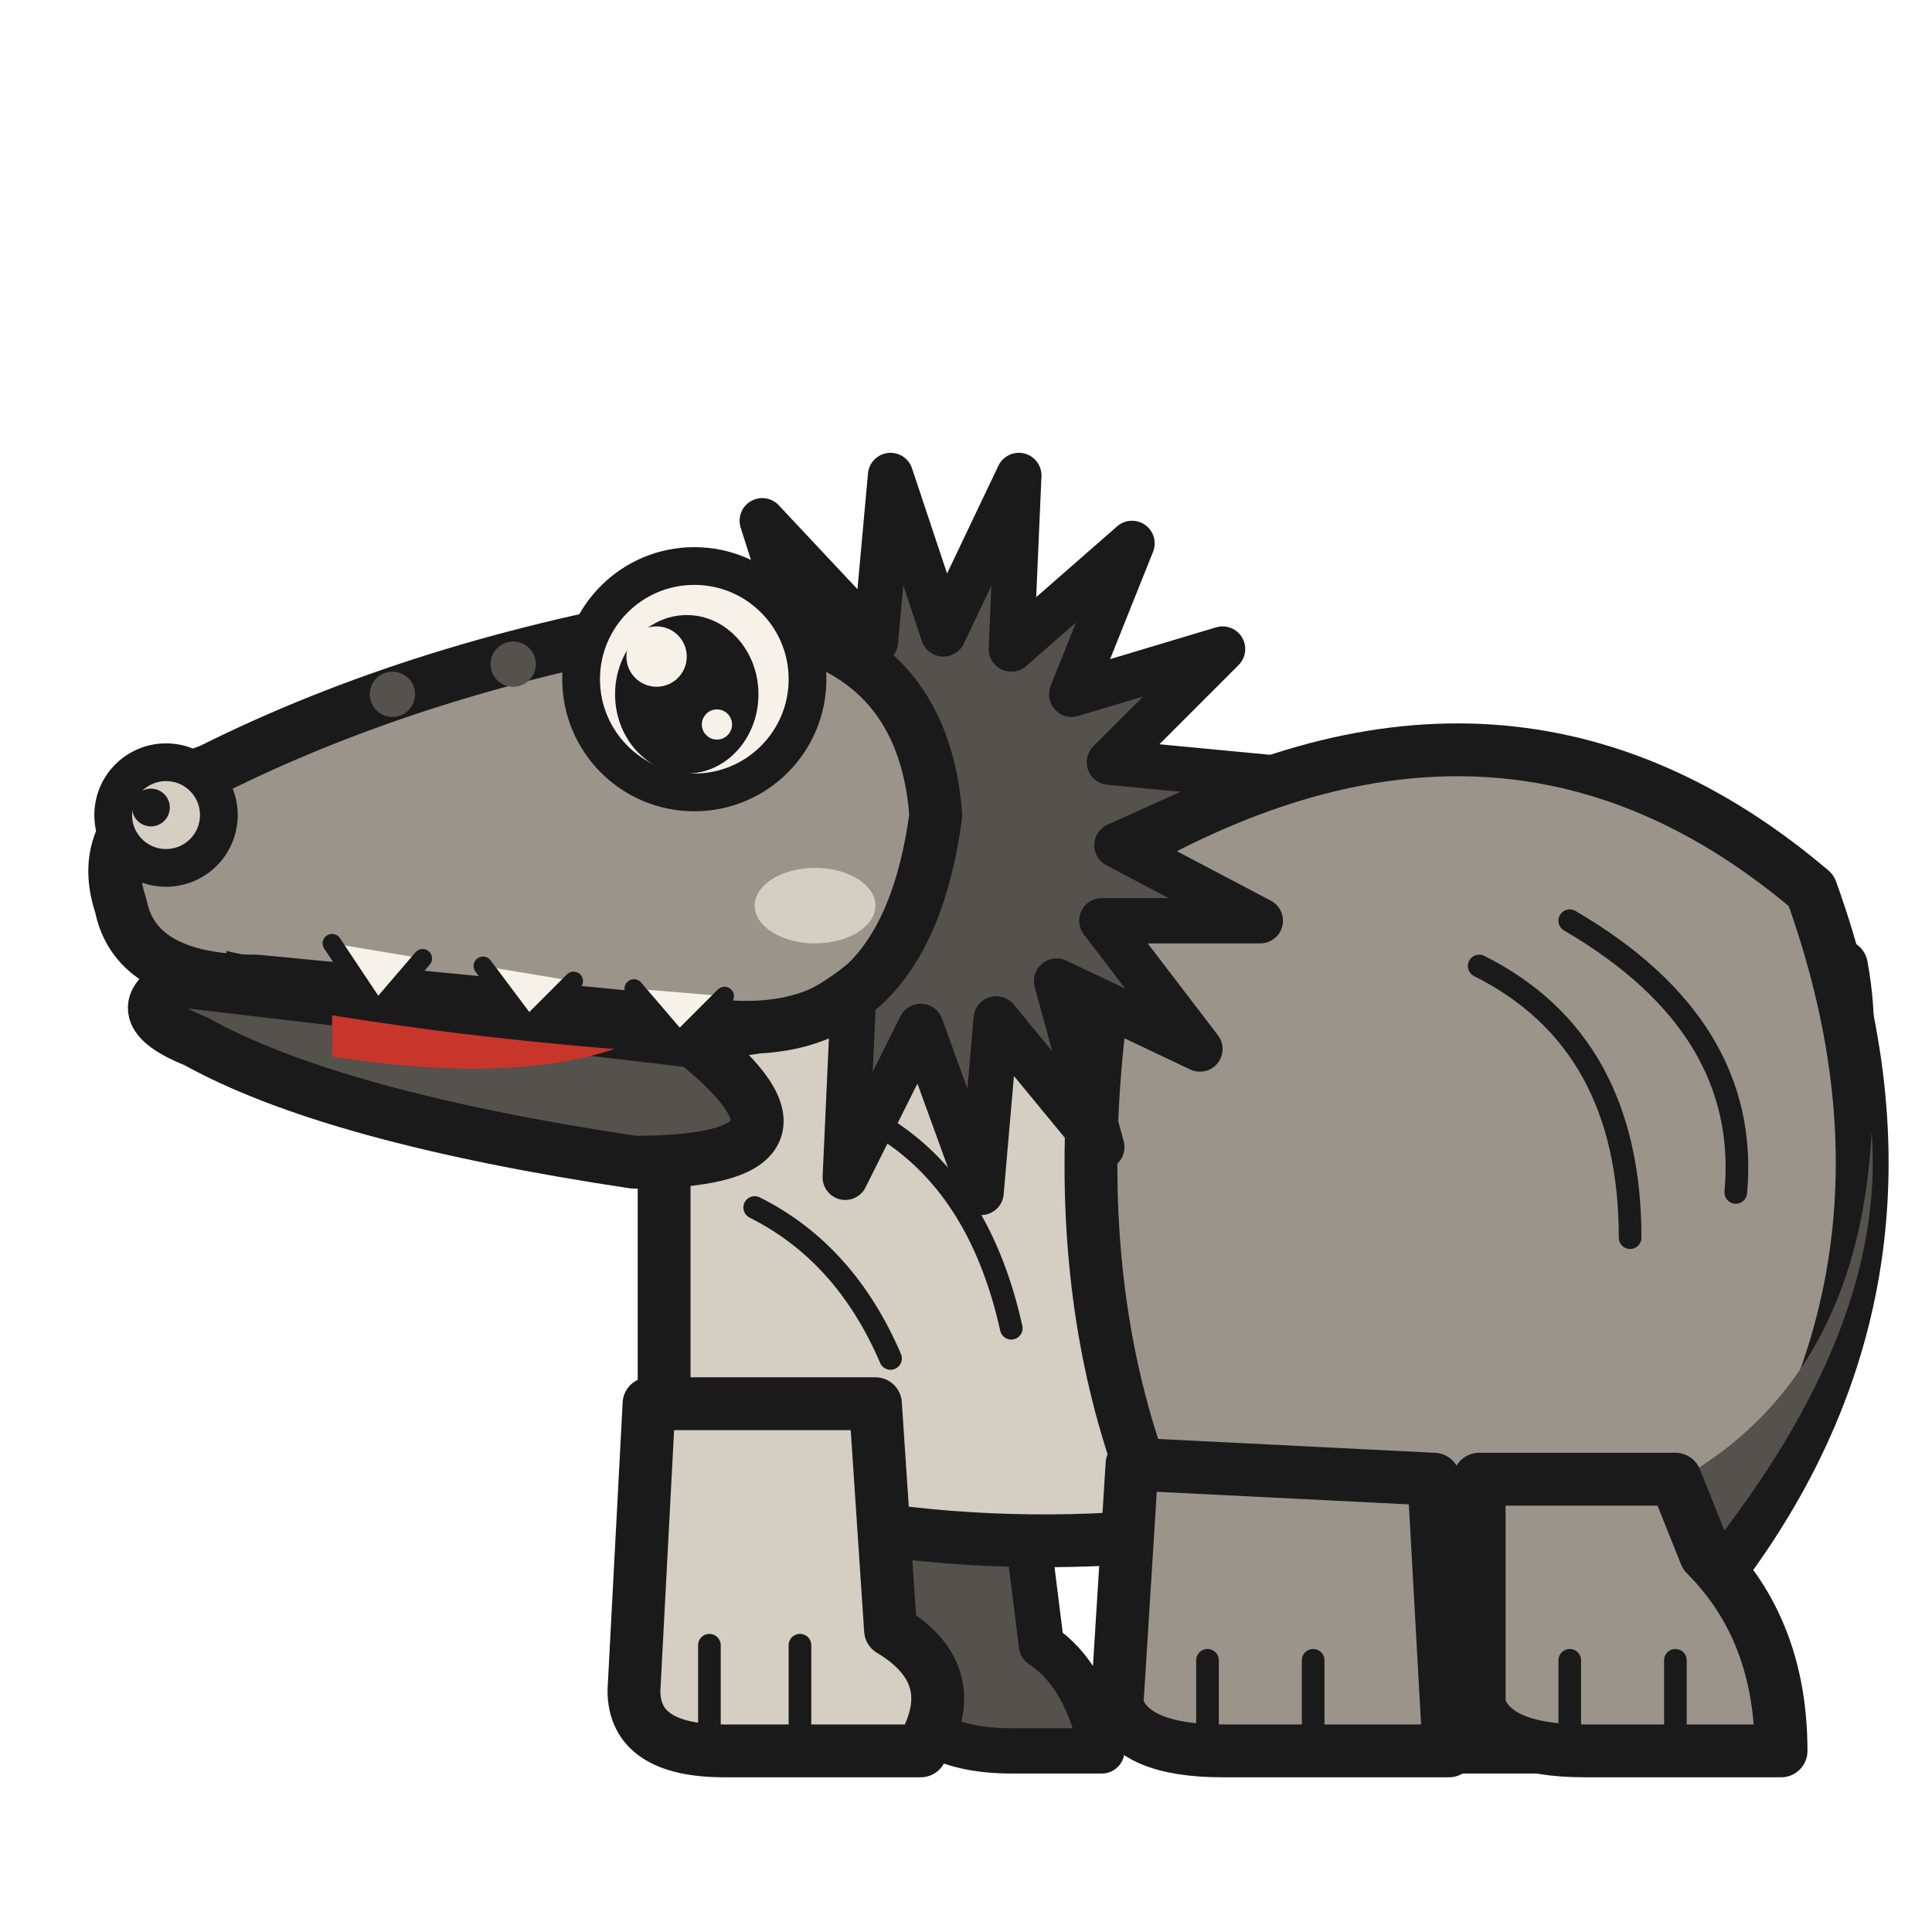
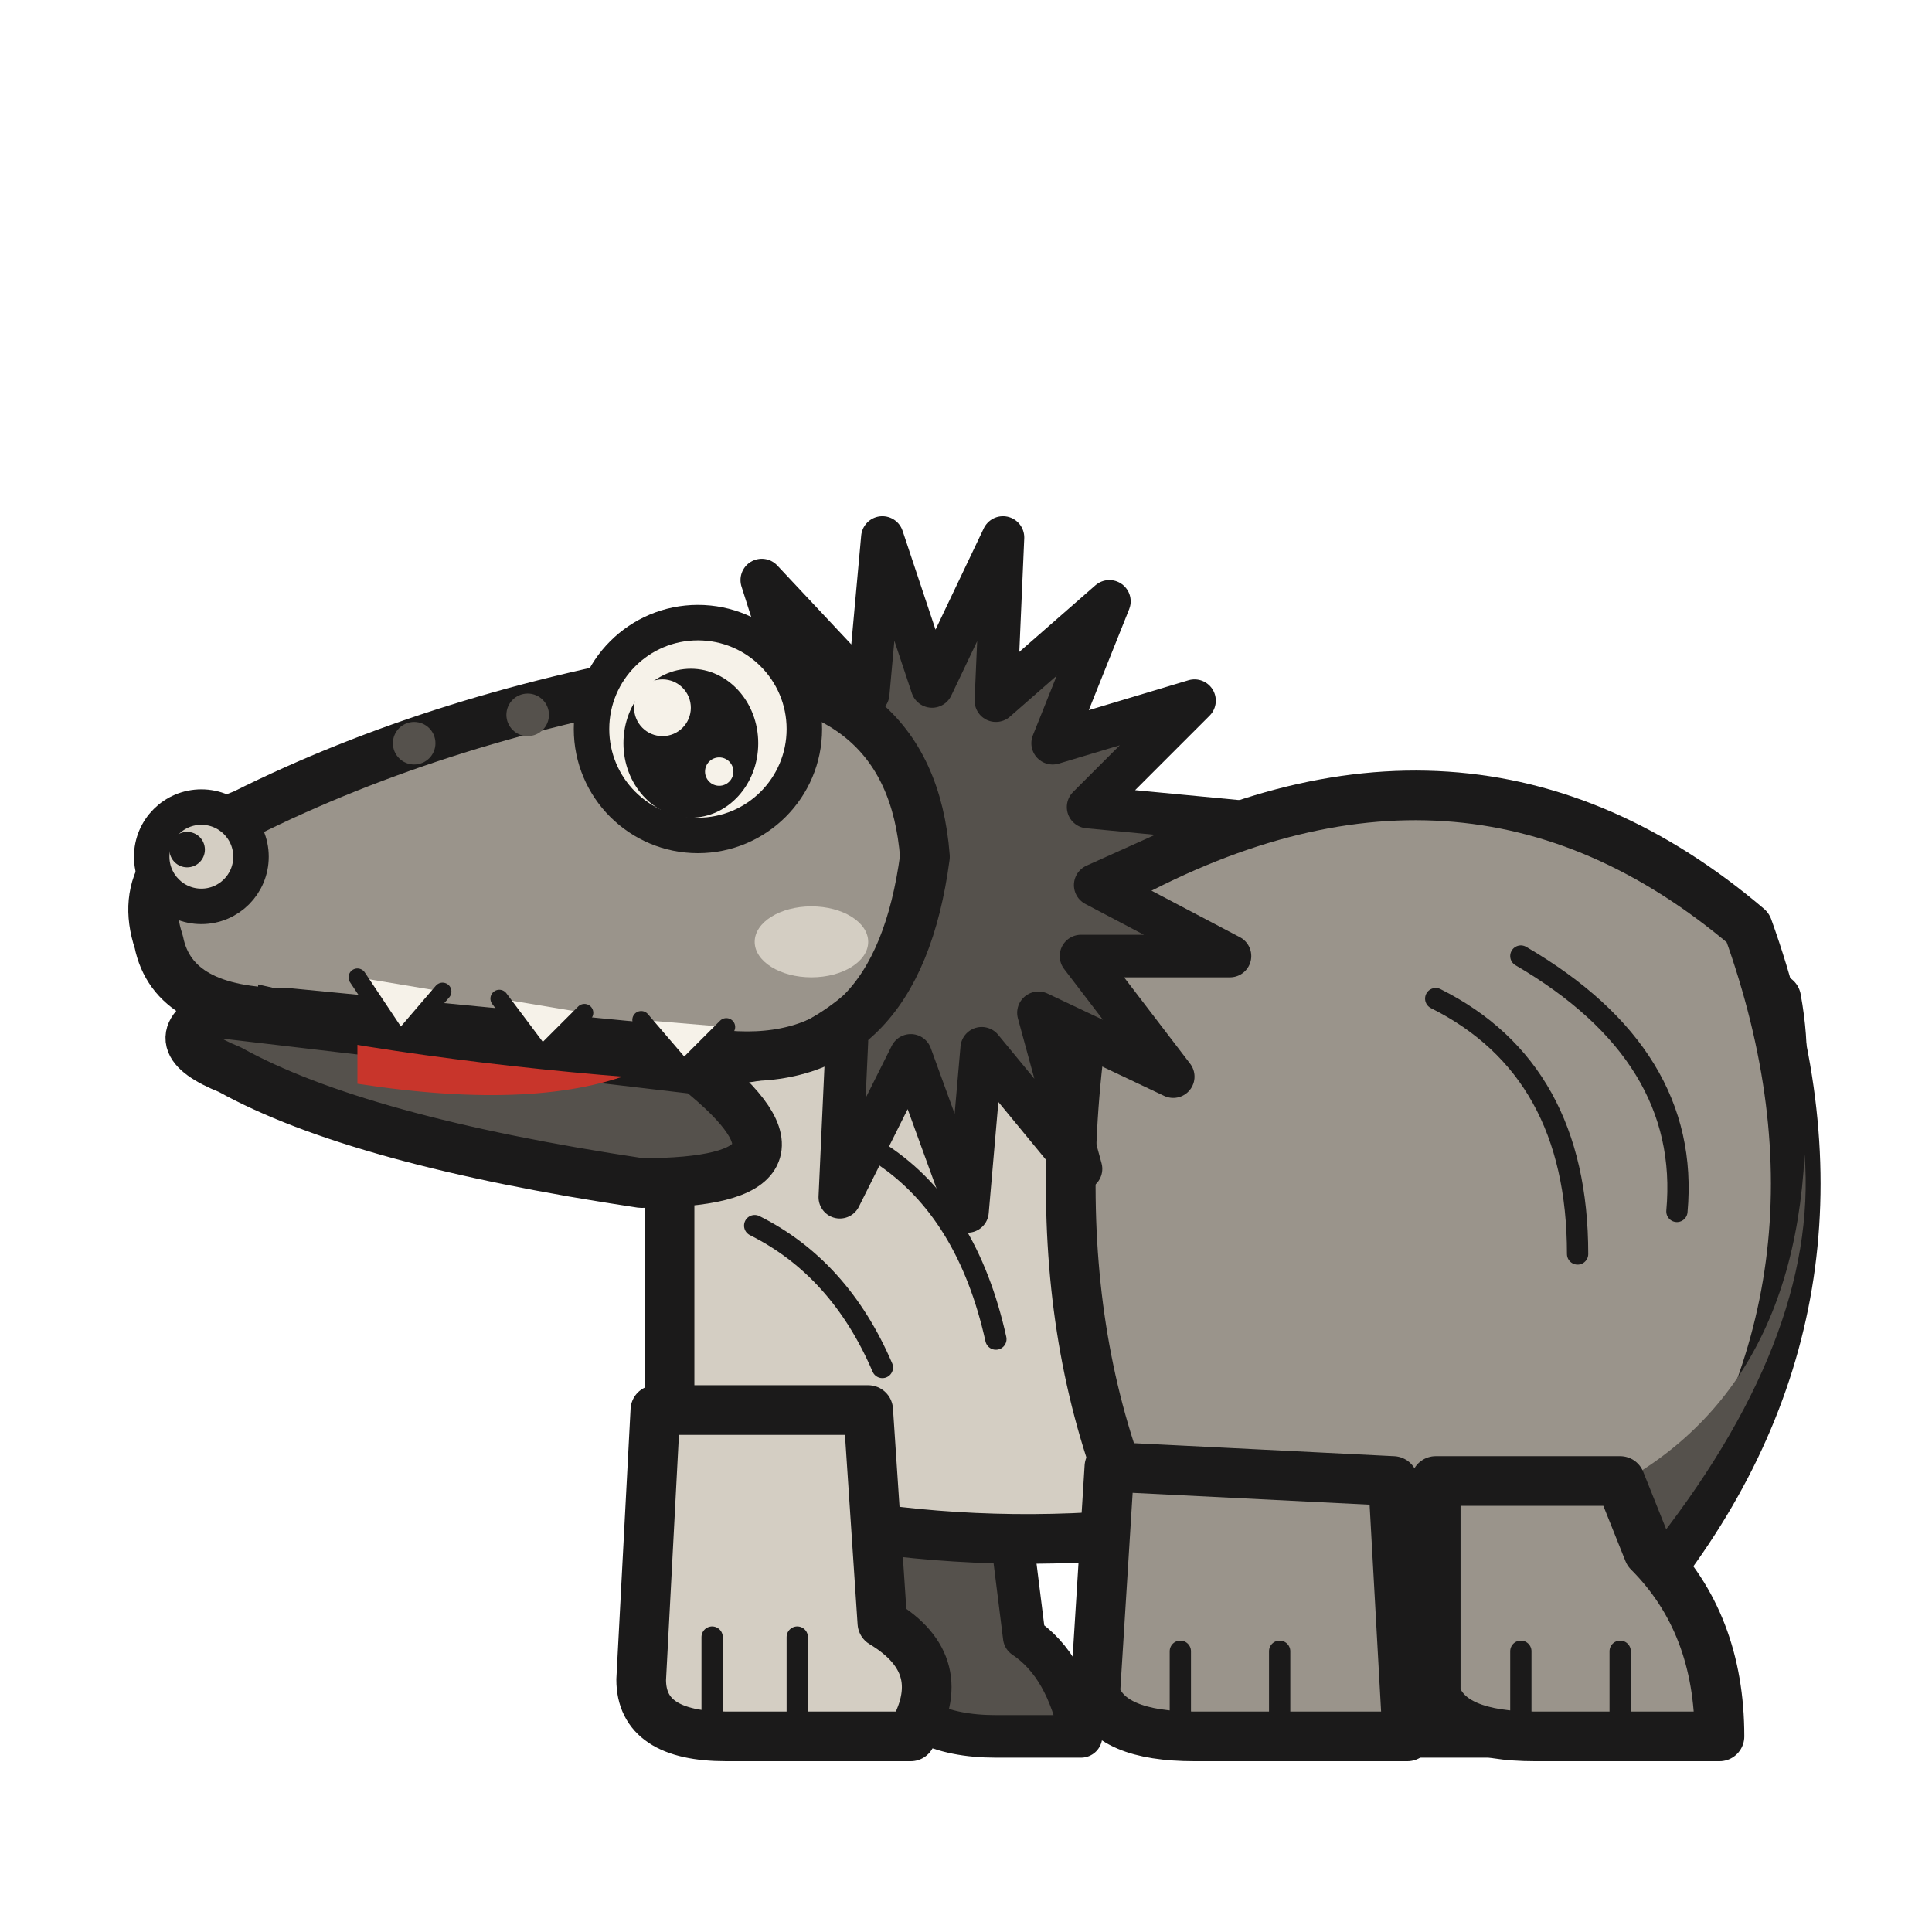
<svg xmlns="http://www.w3.org/2000/svg" viewBox="0 0 256 256">
  <style>.i{fill:#1b1a1a}.p{fill:#f6f2e9}.l{fill:#d4cec3}.m{fill:#9a948b}.d{fill:#55514c}.v{fill:#c8352b}.g{fill:#c9a23a}.s{stroke:#1b1a1a;stroke-linejoin:round;stroke-linecap:round}.n{fill:none}</style>
-   <path class="s m" stroke-width="7" d="M232 156 Q248 150 244 128 Q232 136 226 146Z" />
-   <path class="s d" stroke-width="6" d="M112 186 L118 224 Q122 232 134 232 L146 232 Q144 222 138 218 L134 186Z" />
-   <path class="s d" stroke-width="6" d="M176 192 L174 226 Q176 232 186 232 L210 232 L206 192Z" />
-   <path class="s l" stroke-width="7" d="M88 116 Q124 96 164 110 L176 200 Q130 210 88 196Z" />
-   <path class="s n" stroke-width="3" d="M100 160 Q112 166 118 180M118 150 Q130 158 134 176M138 144 Q148 152 150 168" />
-   <path class="s m" stroke-width="7" d="M150 112 Q200 84 240 118 Q258 168 228 208 Q200 222 158 210 Q136 170 150 112Z" />
-   <path class="d" d="M164 208 Q200 220 226 206 Q250 176 248 150 Q246 188 214 200 Q190 206 164 198Z" />
-   <path class="s n" stroke-width="3" d="M196 128 Q216 138 216 164M208 122 Q232 136 230 158" />
-   <path class="s l" stroke-width="7" d="M86 186 L84 224 Q84 232 96 232 L122 232 Q128 222 118 216 L116 186Z" />
-   <path class="s m" stroke-width="7" d="M150 194 L148 226 Q150 232 162 232 L192 232 L190 196Z" />
-   <path class="s m" stroke-width="7" d="M196 196 L196 226 Q198 232 210 232 L236 232 Q236 216 226 206 L222 196Z" />
-   <path class="s n" stroke-width="3" d="M94 218 L94 230M106 218 L106 230M160 220 L160 230M174 220 L174 230M208 220 L208 230M222 220 L222 230" />
-   <g transform="translate(0,-16)">
-     <path class="s d" stroke-width="6" d="M81 134 L100 125 L81 115 L102 115 L89 98 L108 107 L101 85 L116 101 L118 79 L125 100 L135 79 L134 102 L150 88 L142 108 L162 102 L147 117 L168 119 L148 128 L167 138 L146 138 L159 155 L140 146 L146 168 L132 151 L130 174 L122 152 L112 172 L113 150Z" />
-     <circle class="m" cx="124" cy="126" r="28" style="display:none" />
-     <path class="s d" stroke-width="7" d="M24 146 L92 154 Q112 170 84 170 Q44 164 26 154 Q16 150 24 146Z" />
-     <path class="v" d="M44 150 Q64 146 84 154 Q70 160 44 156Z" />
-     <path class="s m" stroke-width="7" d="M124 124 Q122 98 92 98 Q56 104 28 118 Q12 124 16 136 Q18 146 34 146 L96 152 Q120 154 124 124Z" />
-     <path class="i" d="M30 142 Q64 150 96 150 Q108 150 118 138 Q112 156 96 156 Q60 154 30 148Z" />
-     <path class="p" d="M44 141 L50 150 L56 143Z M64 144 L70 152 L76 146Z M84 147 L90 154 L96 148Z" />
-     <path class="s n" stroke-width="2.5" d="M44 141 L50 150 L56 143M64 144 L70 152 L76 146M84 147 L90 154 L96 148" />
-     <circle class="s l" stroke-width="5" cx="22" cy="124" r="7" />
-     <circle class="i" cx="20" cy="123" r="2.5" />
-     <ellipse class="l" cx="108" cy="136" rx="8" ry="5" />
-     <circle class="d" cx="52" cy="108" r="3" />
-     <circle class="d" cx="68" cy="104" r="3" />
-     <circle class="s p" stroke-width="5" cx="92" cy="106" r="15" />
-     <ellipse class="i" cx="91" cy="108" rx="9.5" ry="10.5" />
-     <circle class="p" cx="87" cy="103" r="4" />
-     <circle class="p" cx="95" cy="112" r="2" />
+   <g transform="translate(6 12) scale(.94)">
+     <path class="s m" stroke-width="7" d="M232 156 Q248 150 244 128 Q232 136 226 146Z" />
+     <path class="s d" stroke-width="6" d="M112 186 L118 224 Q122 232 134 232 L146 232 Q144 222 138 218 L134 186Z" />
+     <path class="s d" stroke-width="6" d="M176 192 L174 226 Q176 232 186 232 L210 232 L206 192Z" />
+     <path class="s l" stroke-width="7" d="M88 116 Q124 96 164 110 L176 200 Q130 210 88 196Z" />
+     <path class="s n" stroke-width="3" d="M100 160 Q112 166 118 180M118 150 Q130 158 134 176M138 144 Q148 152 150 168" />
+     <path class="s m" stroke-width="7" d="M150 112 Q200 84 240 118 Q258 168 228 208 Q200 222 158 210 Q136 170 150 112Z" />
+     <path class="d" d="M164 208 Q200 220 226 206 Q250 176 248 150 Q246 188 214 200 Q190 206 164 198Z" />
+     <path class="s n" stroke-width="3" d="M196 128 Q216 138 216 164M208 122 Q232 136 230 158" />
+     <path class="s l" stroke-width="7" d="M86 186 L84 224 Q84 232 96 232 L122 232 Q128 222 118 216 L116 186Z" />
+     <path class="s m" stroke-width="7" d="M150 194 L148 226 Q150 232 162 232 L192 232 L190 196Z" />
+     <path class="s m" stroke-width="7" d="M196 196 L196 226 Q198 232 210 232 L236 232 Q236 216 226 206 L222 196Z" />
+     <path class="s n" stroke-width="3" d="M94 218 L94 230M106 218 L106 230M160 220 L160 230M174 220 L174 230M208 220 L208 230M222 220 L222 230" />
+     <g transform="translate(0,-16)">
+       <path class="s d" stroke-width="6" d="M81 134 L100 125 L81 115 L102 115 L89 98 L108 107 L101 85 L116 101 L118 79 L125 100 L135 79 L134 102 L150 88 L142 108 L162 102 L147 117 L168 119 L148 128 L167 138 L146 138 L159 155 L140 146 L146 168 L132 151 L130 174 L122 152 L112 172 L113 150Z" />
+       <path class="s d" stroke-width="7" d="M24 146 L92 154 Q112 170 84 170 Q44 164 26 154 Q16 150 24 146Z" />
+       <path class="v" d="M44 150 Q64 146 84 154 Q70 160 44 156Z" />
+       <path class="s m" stroke-width="7" d="M124 124 Q122 98 92 98 Q56 104 28 118 Q12 124 16 136 Q18 146 34 146 L96 152 Q120 154 124 124Z" />
+       <path class="i" d="M30 142 Q64 150 96 150 Q108 150 118 138 Q112 156 96 156 Q60 154 30 148Z" />
+       <path class="p" d="M44 141 L50 150 L56 143Z M64 144 L70 152 L76 146Z M84 147 L90 154 L96 148Z" />
+       <path class="s n" stroke-width="2.5" d="M44 141 L50 150 L56 143M64 144 L70 152 L76 146M84 147 L90 154 L96 148" />
+       <circle class="s l" stroke-width="5" cx="22" cy="124" r="7" />
+       <circle class="i" cx="20" cy="123" r="2.5" />
+       <ellipse class="l" cx="108" cy="136" rx="8" ry="5" />
+       <circle class="d" cx="52" cy="108" r="3" />
+       <circle class="d" cx="68" cy="104" r="3" />
+       <circle class="s p" stroke-width="5" cx="92" cy="106" r="15" />
+       <ellipse class="i" cx="91" cy="108" rx="9.5" ry="10.5" />
+       <circle class="p" cx="87" cy="103" r="4" />
+       <circle class="p" cx="95" cy="112" r="2" />
+     </g>
  </g>
</svg>
